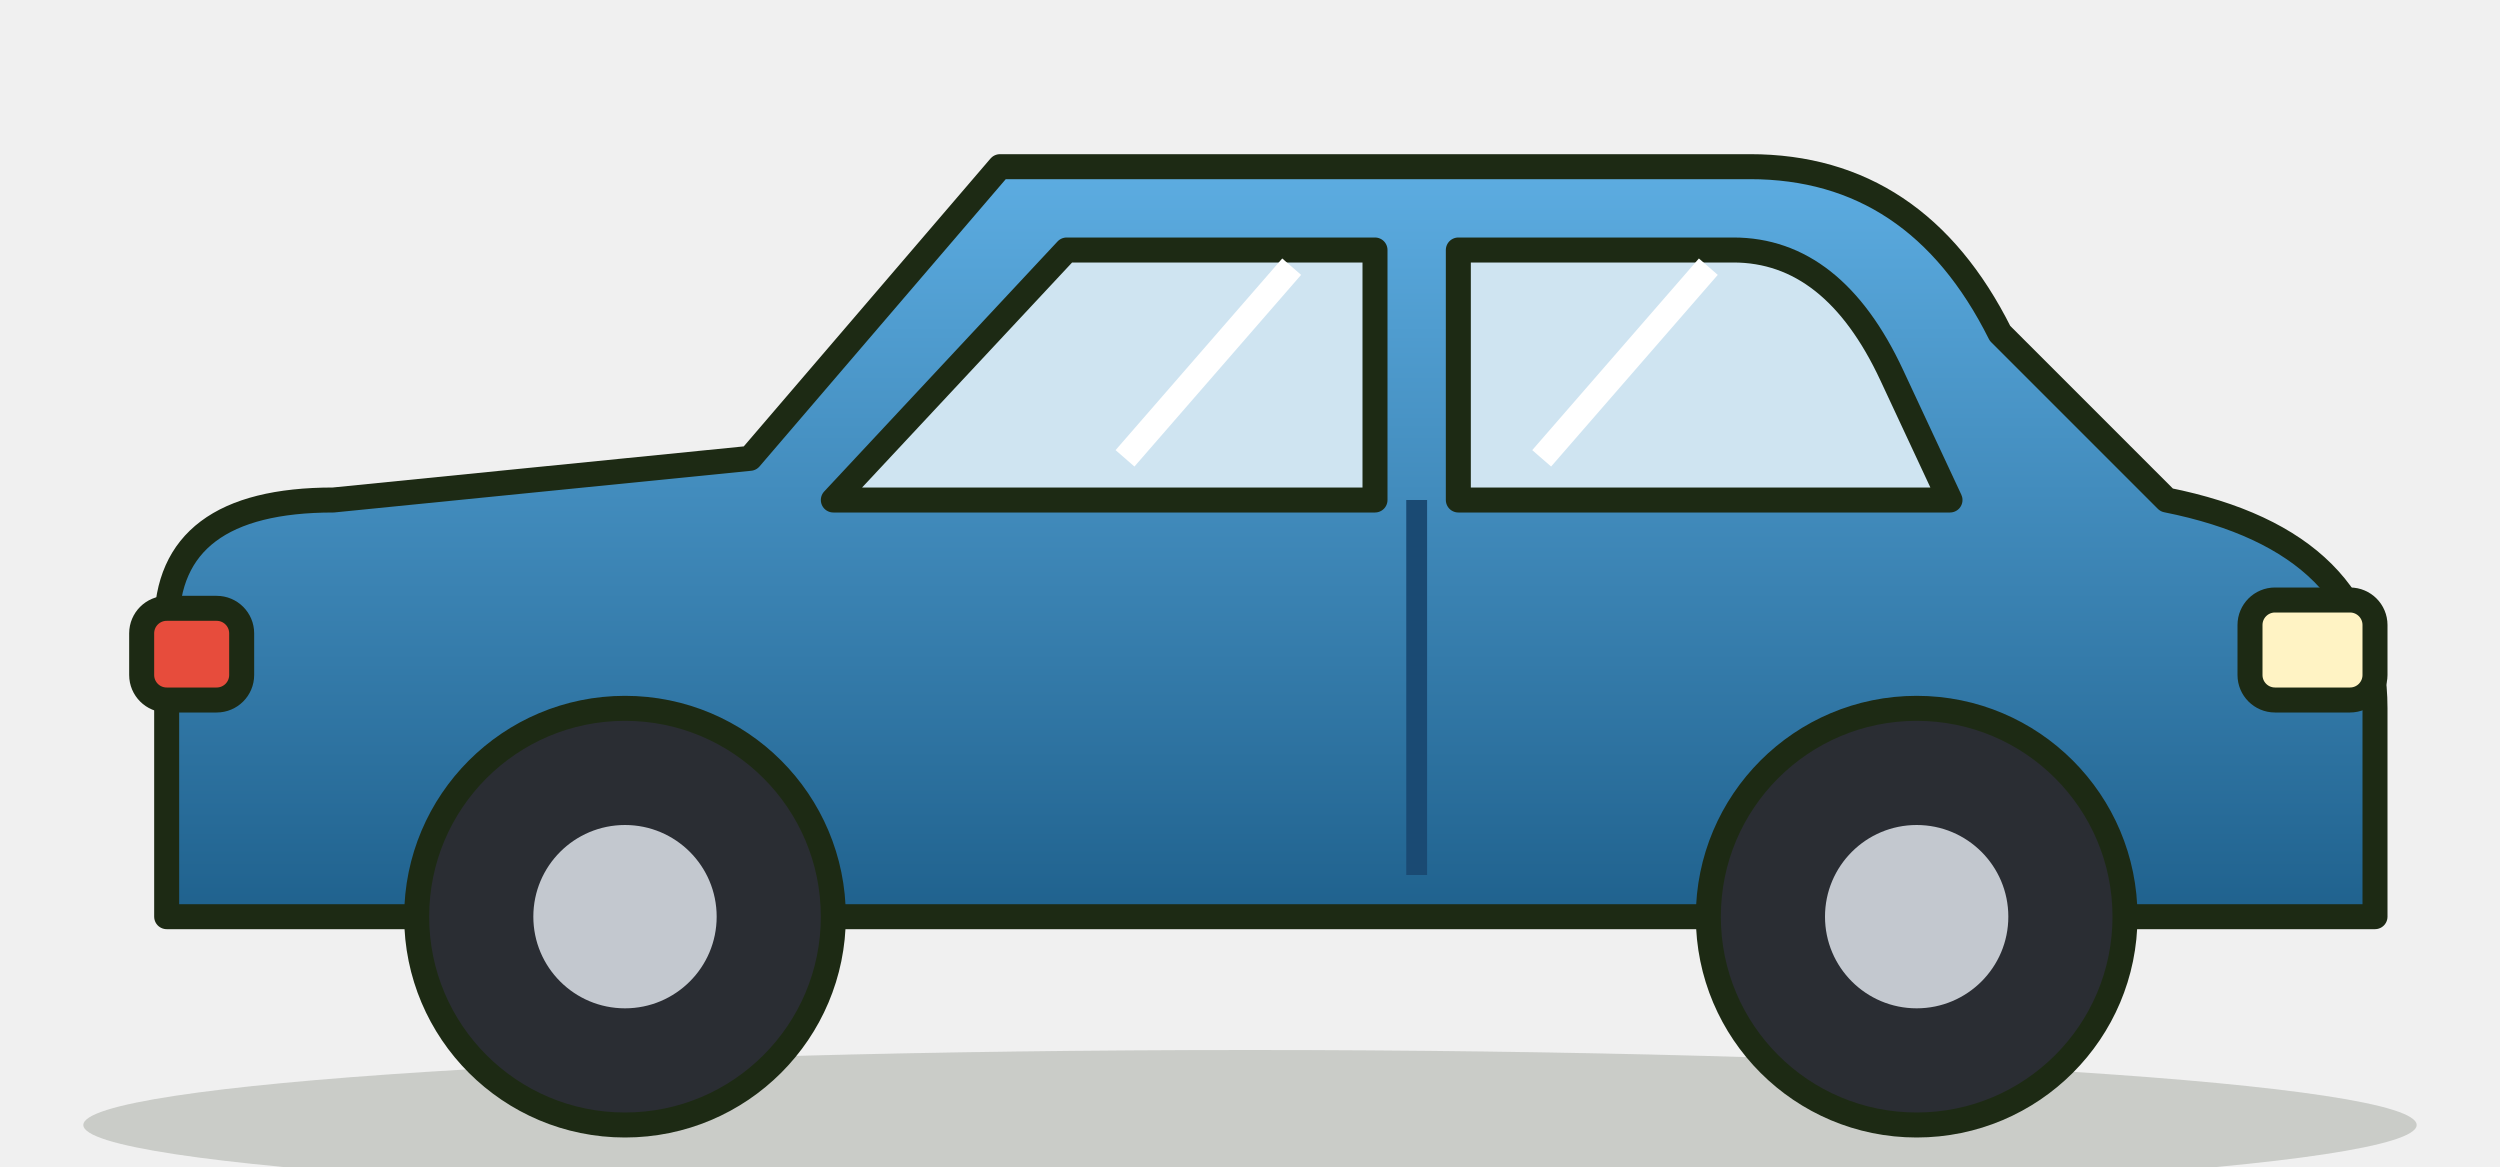
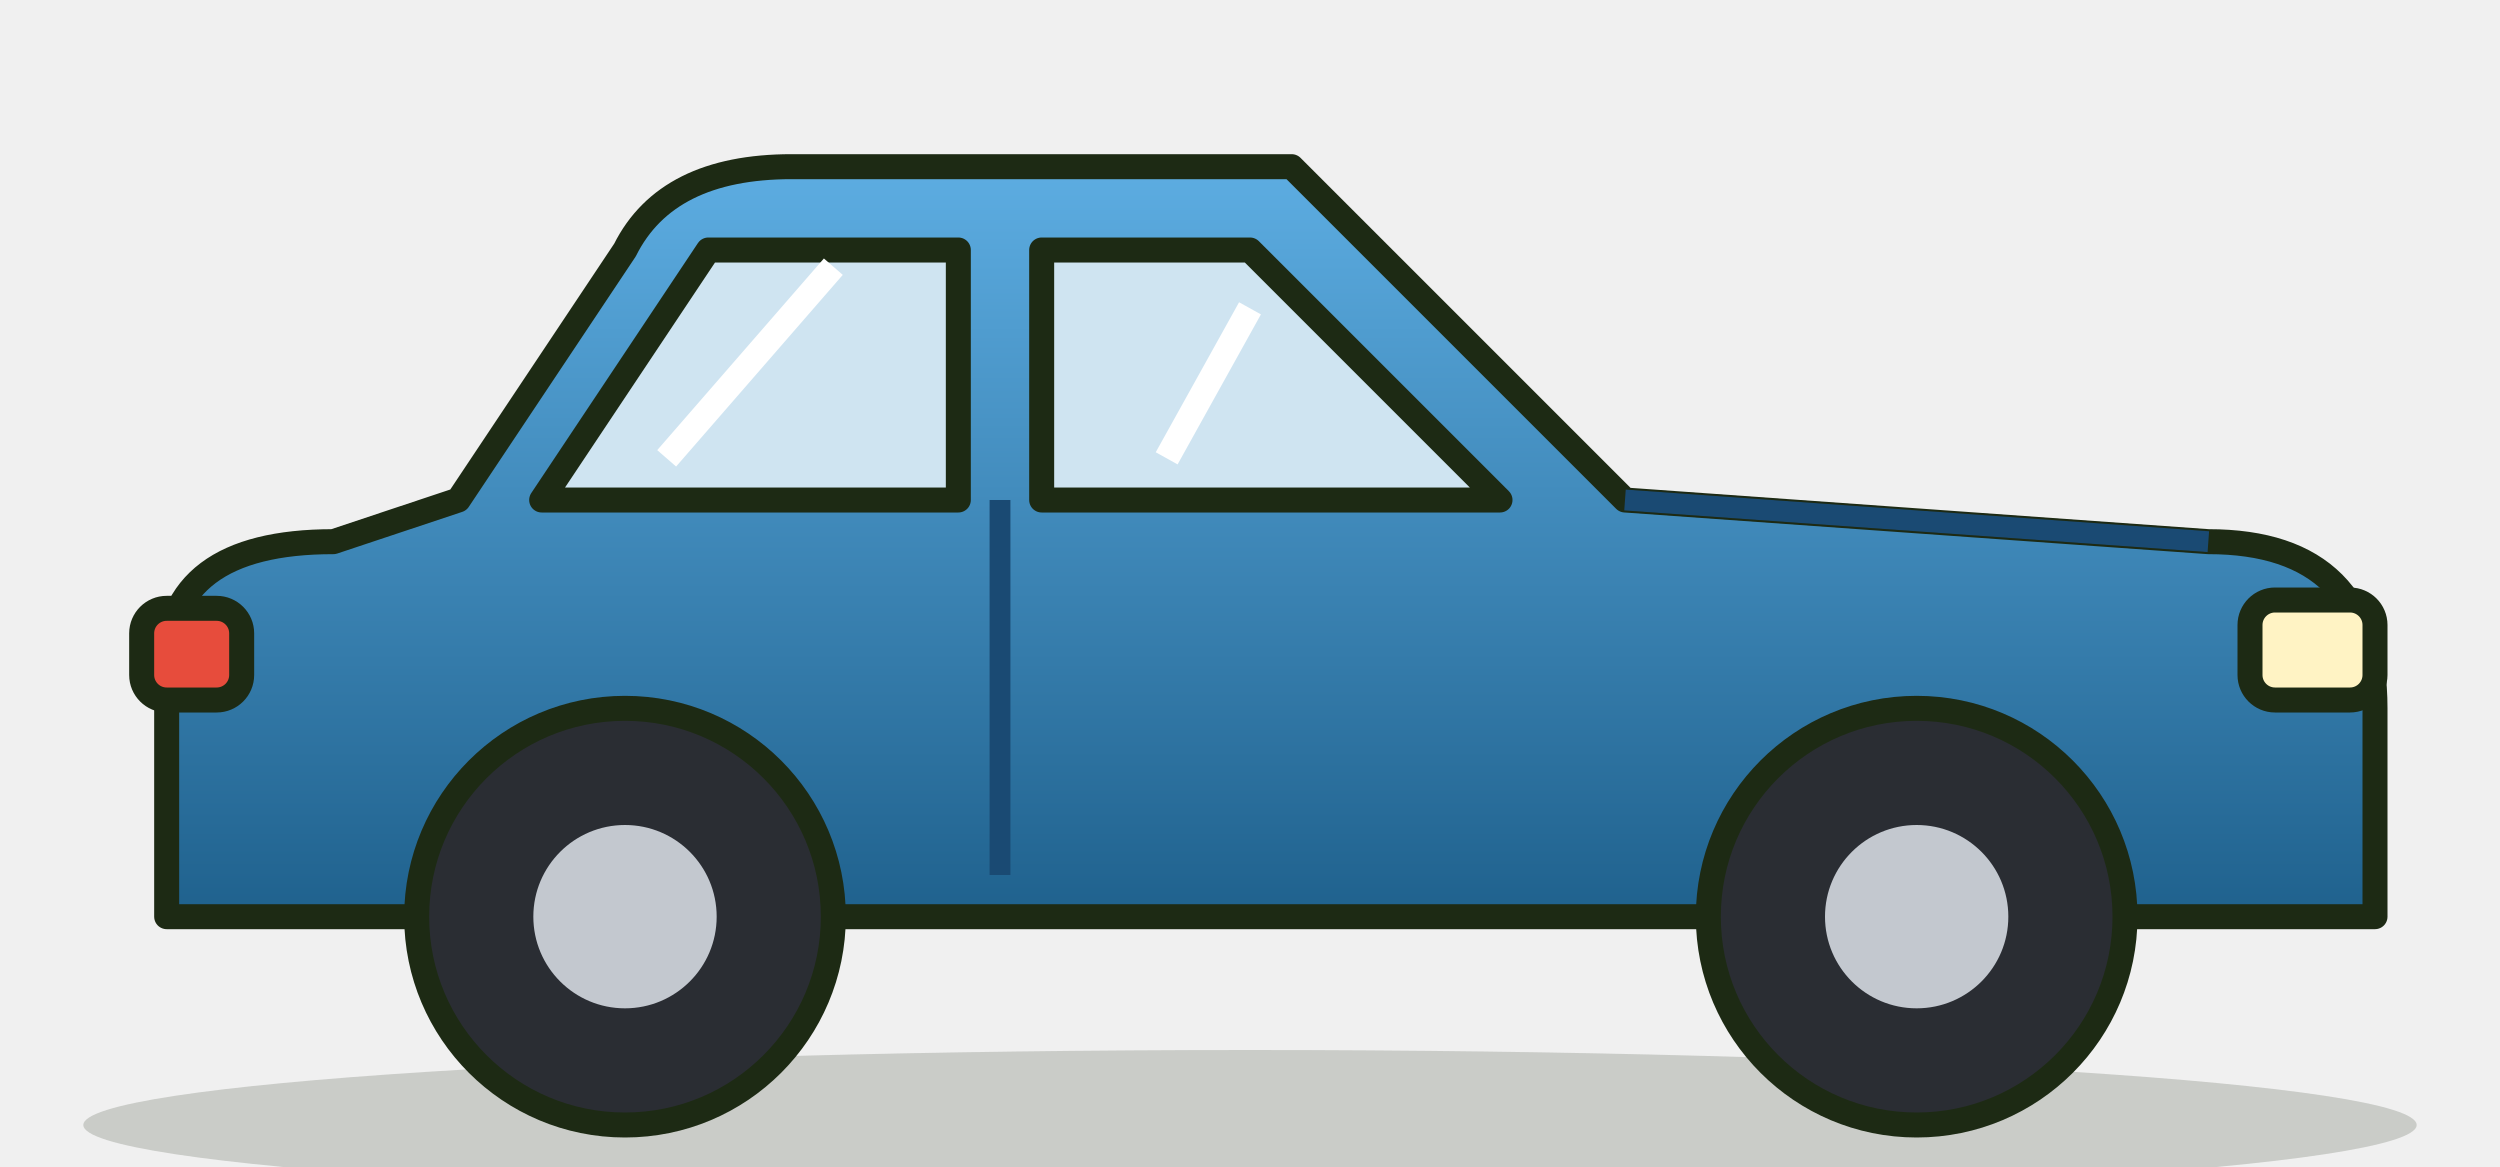
<svg xmlns="http://www.w3.org/2000/svg" width="60" height="28" viewBox="0 0 60 28">
  <defs>
    <linearGradient id="blue" x1="0" y1="0" x2="0" y2="1">
      <stop offset="0" stop-color="#5dade2" />
      <stop offset="1" stop-color="#1f618d" />
    </linearGradient>
  </defs>
  <ellipse cx="30" cy="27" rx="28" ry="1.8" fill="#1d2a14" fill-opacity="0.18" />
-   <path d="M4 22 V15 Q4 12 8 12 L18 11 L24 4 H42 Q46 4 48 8 L52 12 Q57 13 57 17 V22 Z" fill="url(#blue)" stroke="#1d2a14" stroke-width="0.6" stroke-linejoin="round" />
-   <path d="M25.6 6 H33 V12 H20 Z M35 6 H41.6 Q44 6 45.4 9 L46.8 12 H35 Z" fill="#cfe4f1" stroke="#1d2a14" stroke-width="0.6" stroke-linejoin="round" />
-   <path d="M27 11 L31 6.4 M37 11 L41 6.4" stroke="#ffffff" stroke-width="0.6" />
-   <path d="M34 12 V21" stroke="#1a4a73" stroke-width="0.5" />
-   <rect x="54" y="14.4" width="3" height="2.4" rx="0.6" fill="#fff3c4" stroke="#1d2a14" stroke-width="0.6" stroke-linejoin="round" />
+   <path d="M4 22 V16 Q4 13 8 13 L11 12 L15 6 Q16 4 19 4 H31 L39 12 L53 13 Q57 13 57 17 V22 Z" fill="url(#blue)" stroke="#1d2a14" stroke-width="0.6" stroke-linejoin="round" />
+   <path d="M17 6 H23 V12 H13 Z M25 6 H30 L36 12 H25 Z" fill="#cfe4f1" stroke="#1d2a14" stroke-width="0.6" stroke-linejoin="round" />
+   <path d="M16 11 L20 6.4 M28 11 L30 7.4" stroke="#ffffff" stroke-width="0.6" />
+   <path d="M24 12 V21 M39 12 L53 13" stroke="#1a4a73" stroke-width="0.5" />
+   <rect id="front-lamp" x="54" y="14.4" width="3" height="2.4" rx="0.6" fill="#fff3c4" stroke="#1d2a14" stroke-width="0.6" stroke-linejoin="round" />
  <rect x="3.4" y="14.6" width="2.4" height="2.2" rx="0.6" fill="#e74c3c" stroke="#1d2a14" stroke-width="0.6" stroke-linejoin="round" />
  <circle cx="15" cy="22" r="5" fill="#2a2d33" stroke="#1d2a14" stroke-width="0.6" stroke-linejoin="round" />
  <circle cx="15" cy="22" r="2.2" fill="#c3c8cf" />
  <circle cx="46" cy="22" r="5" fill="#2a2d33" stroke="#1d2a14" stroke-width="0.6" stroke-linejoin="round" />
  <circle cx="46" cy="22" r="2.2" fill="#c3c8cf" />
</svg>
